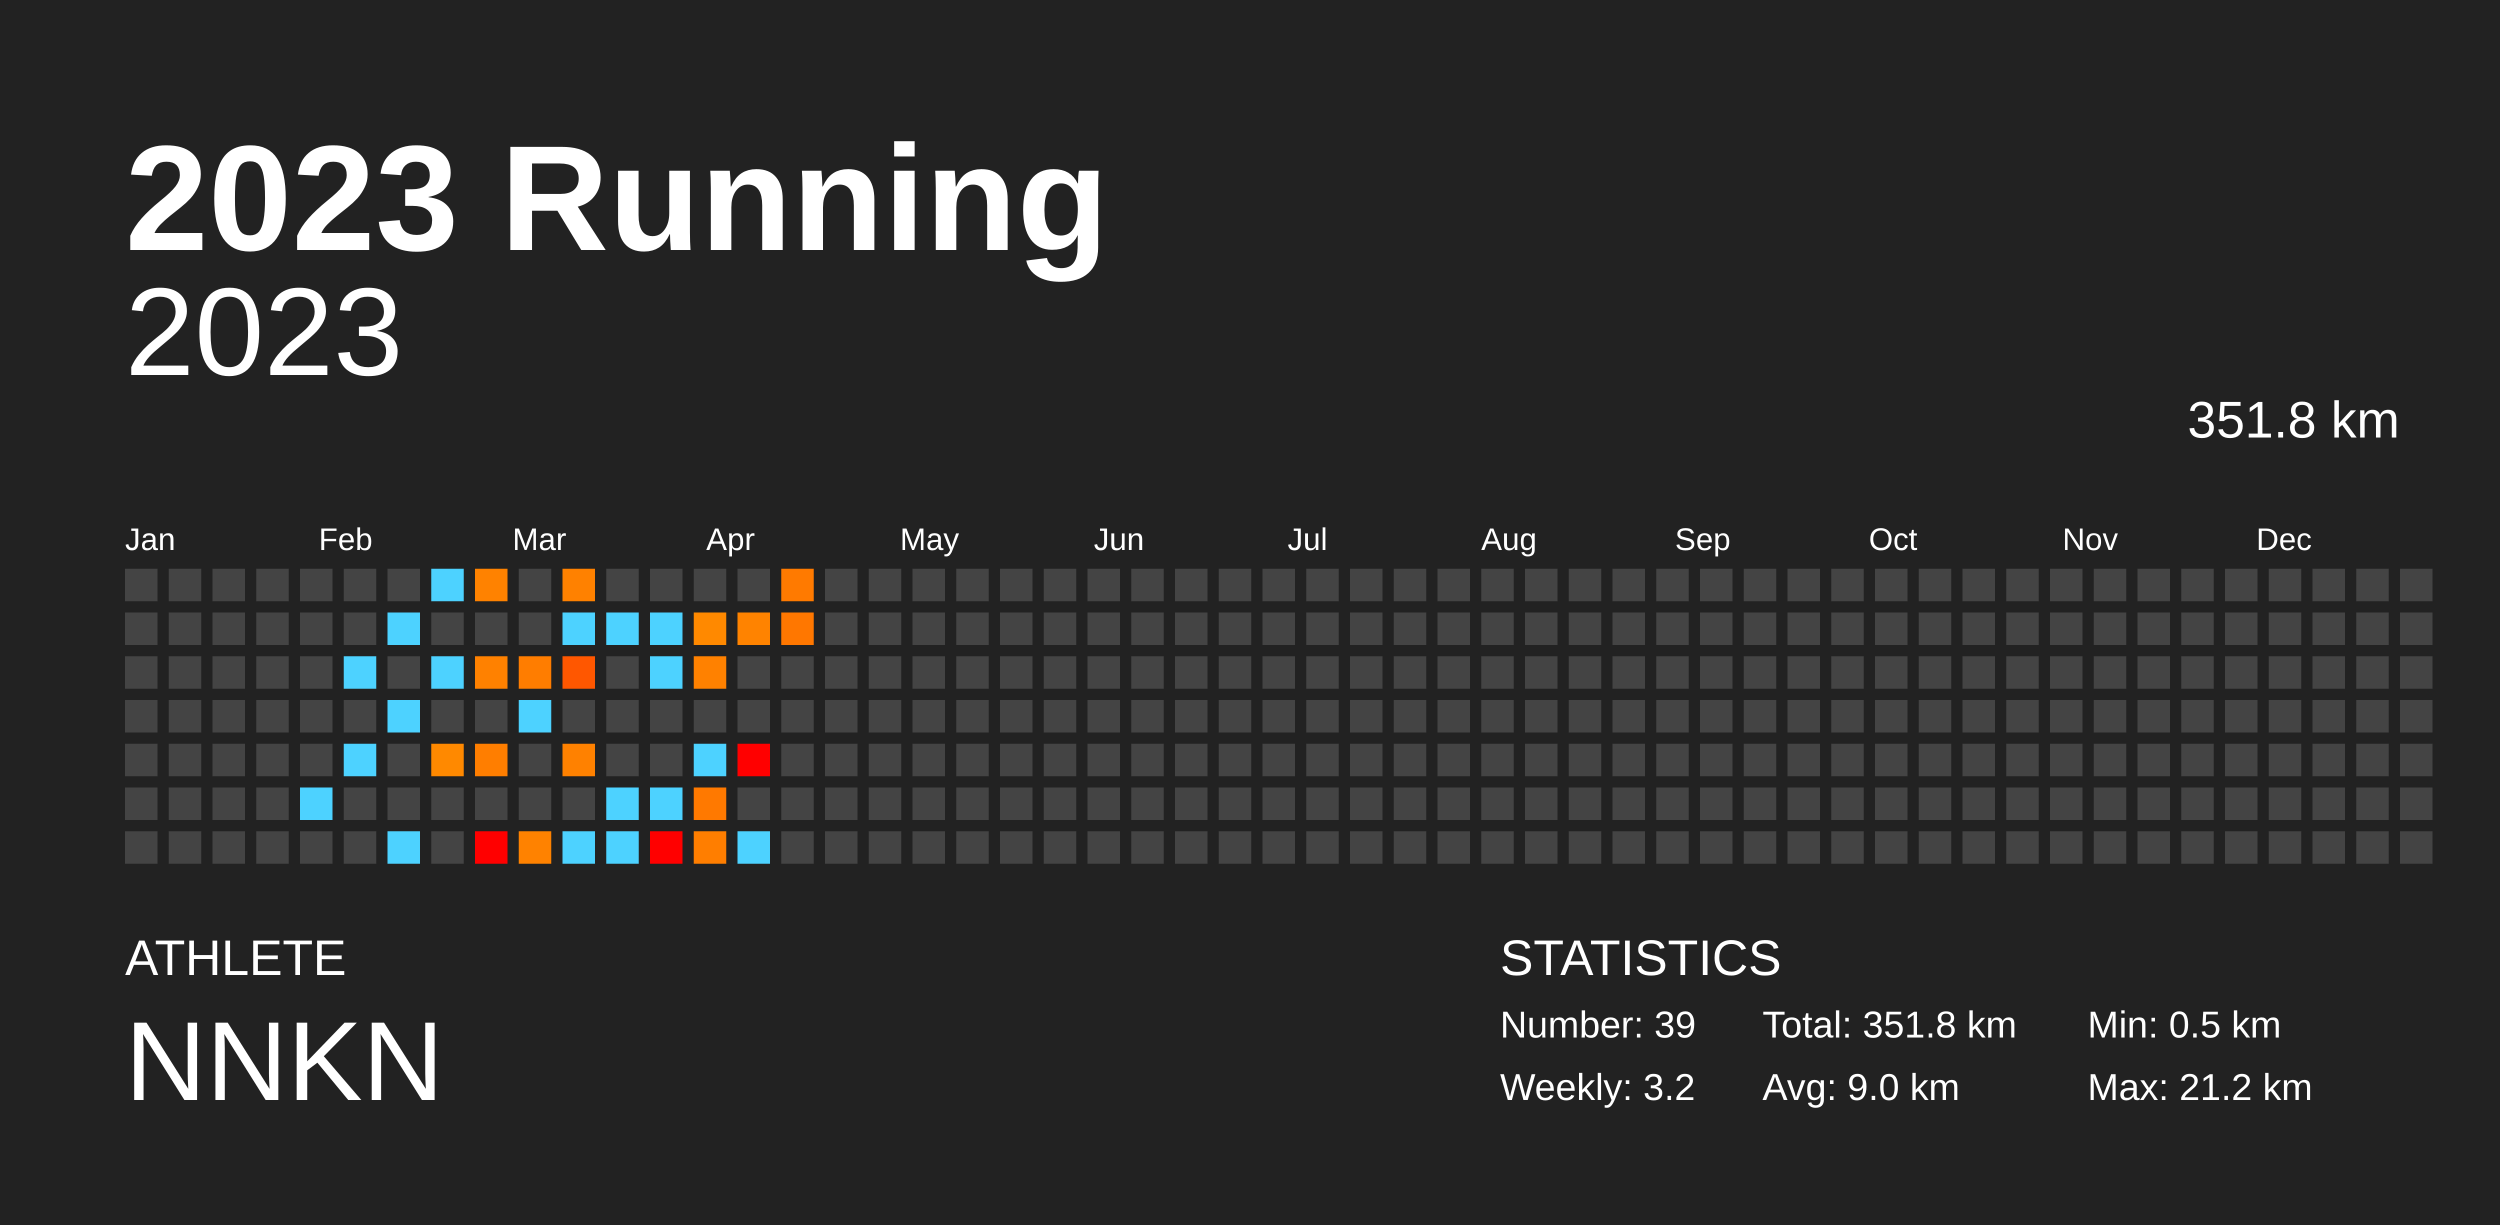
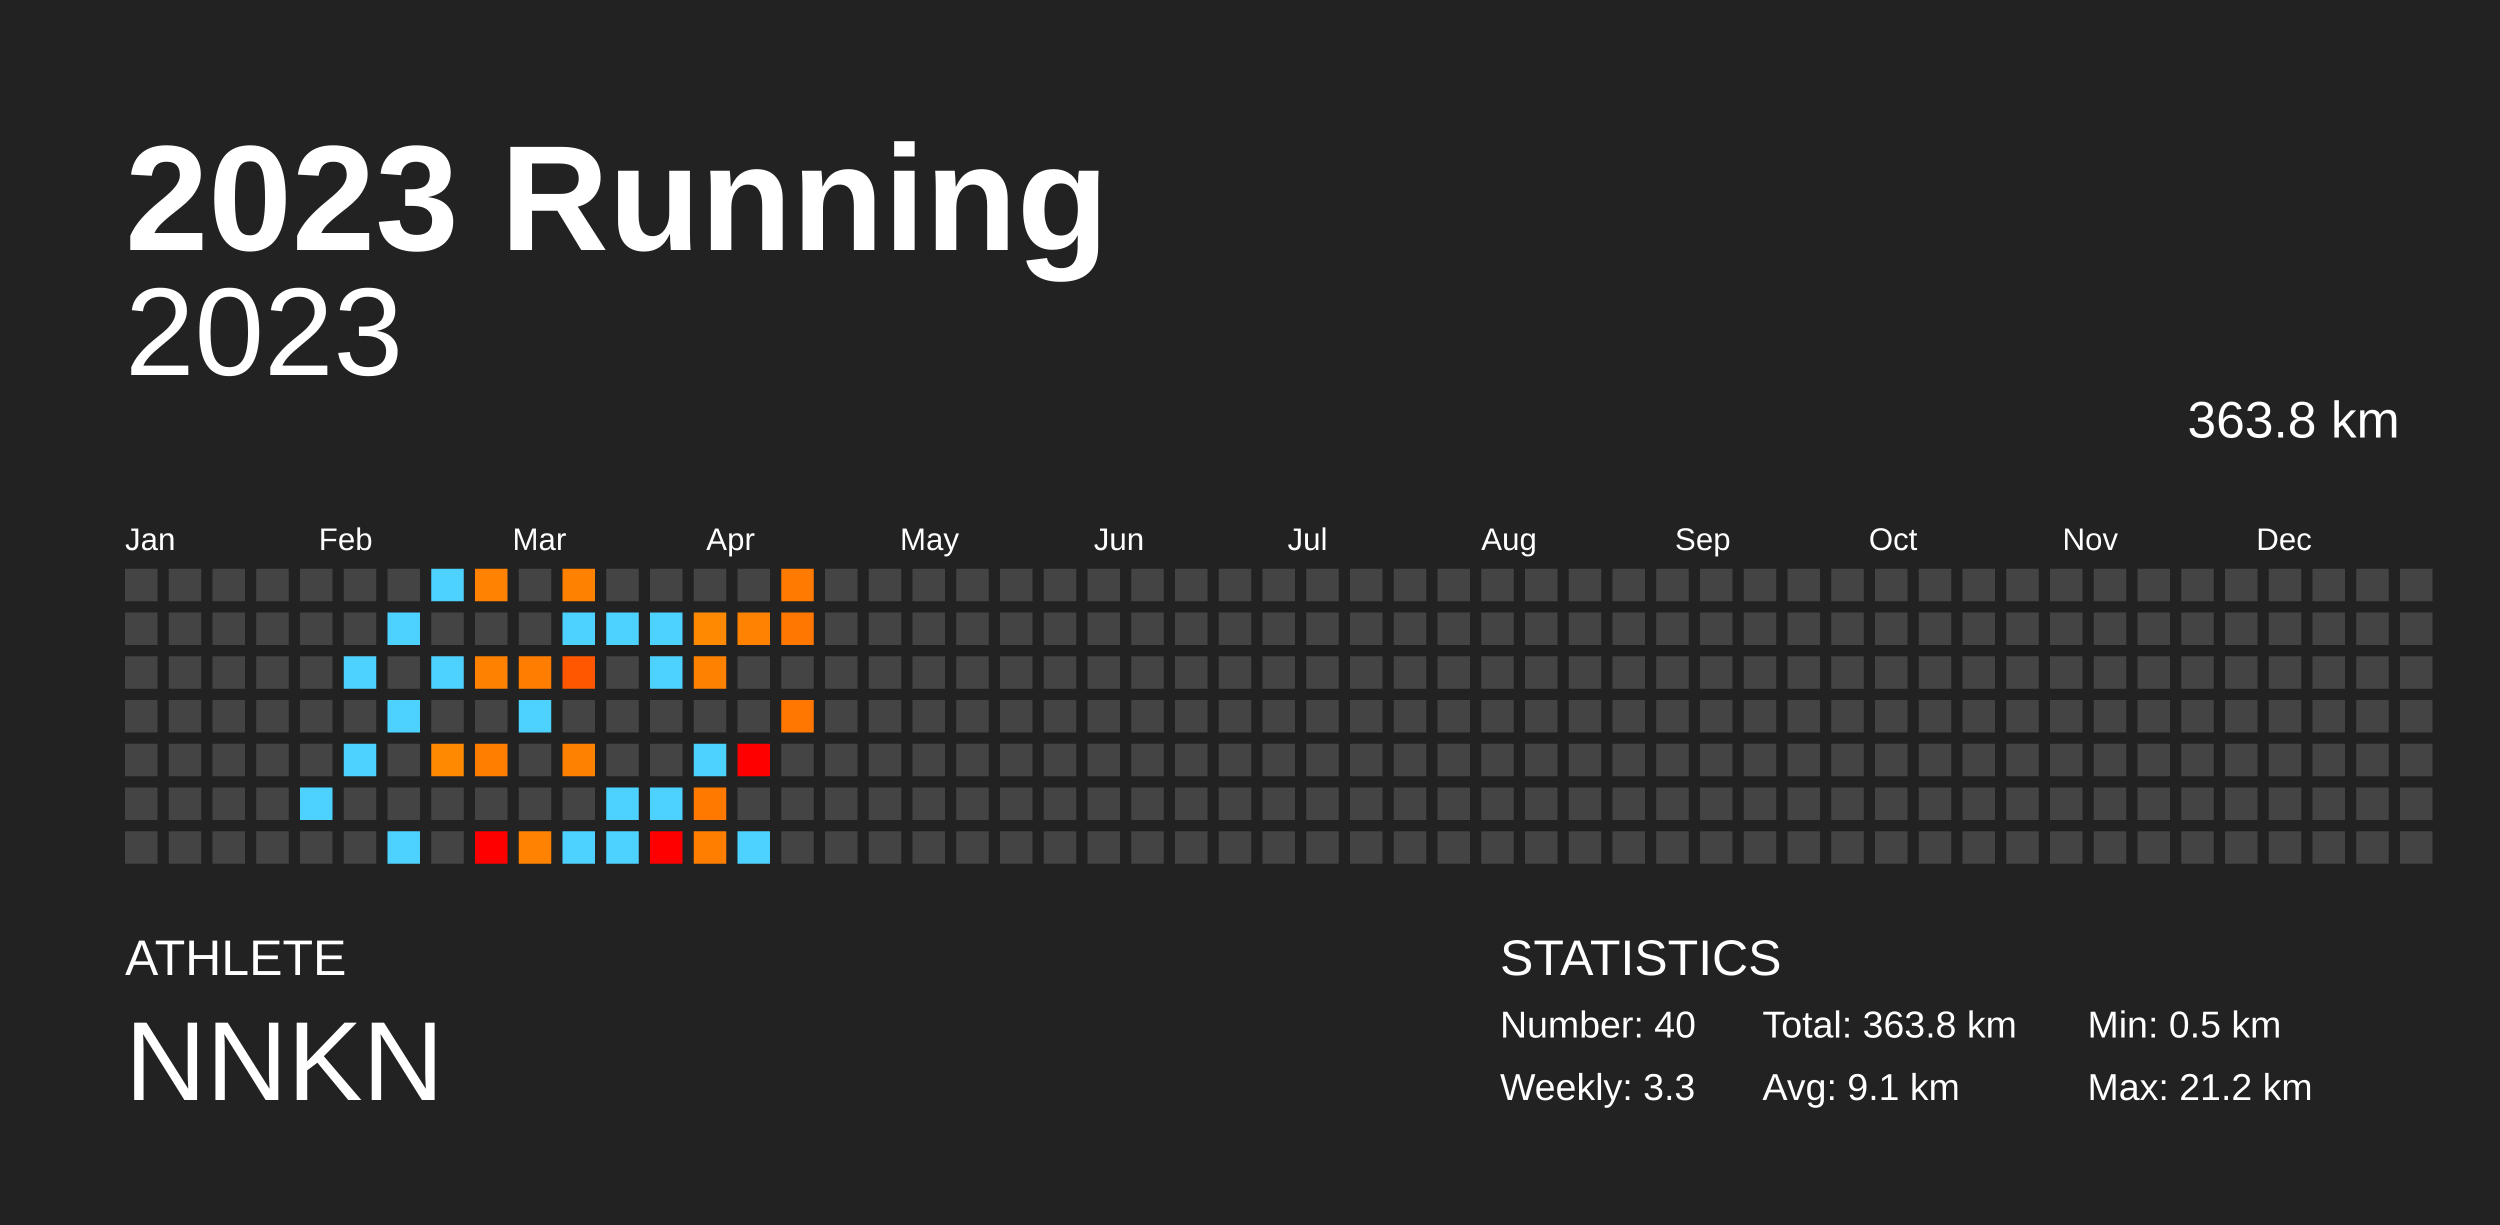
<svg xmlns="http://www.w3.org/2000/svg" baseProfile="full" height="98mm" version="1.1" viewBox="0,0,200,98" width="200mm">
  <defs />
  <rect fill="#222222" height="98" width="200" x="0" y="0" />
  <text fill="#FFFFFF" style="font-size:12px; font-family:Arial; font-weight:bold;" x="10" y="20">2023 Running</text>
  <text fill="#FFFFFF" style="font-size:4px; font-family:Arial" x="10" y="78">ATHLETE</text>
  <text fill="#FFFFFF" style="font-size:9px; font-family:Arial" x="10" y="88">NNKN</text>
  <text fill="#FFFFFF" style="font-size:4px; font-family:Arial" x="120" y="78">STATISTICS</text>
-   <text fill="#FFFFFF" style="font-size:3px; font-family:Arial" x="120" y="83">Number: 39</text>
-   <text fill="#FFFFFF" style="font-size:3px; font-family:Arial" x="120" y="88">Weekly: 3.2</text>
-   <text fill="#FFFFFF" style="font-size:3px; font-family:Arial" x="141" y="83">Total: 351.8 km</text>
-   <text fill="#FFFFFF" style="font-size:3px; font-family:Arial" x="141" y="88">Avg: 9.0 km</text>
+   <text fill="#FFFFFF" style="font-size:3px; font-family:Arial" x="120" y="83">Number: 40</text>
+   <text fill="#FFFFFF" style="font-size:3px; font-family:Arial" x="120" y="88">Weekly: 3.3</text>
+   <text fill="#FFFFFF" style="font-size:3px; font-family:Arial" x="141" y="83">Total: 363.8 km</text>
+   <text fill="#FFFFFF" style="font-size:3px; font-family:Arial" x="141" y="88">Avg: 9.1 km</text>
  <text fill="#FFFFFF" style="font-size:3px; font-family:Arial" x="167" y="83">Min: 0.5 km</text>
  <text fill="#FFFFFF" style="font-size:3px; font-family:Arial" x="167" y="88">Max: 21.2 km</text>
  <text alignment-baseline="hanging" fill="#FFFFFF" style="font-size:10.0px; font-family:Arial;" x="10" y="30">2023</text>
-   <text alignment-baseline="hanging" fill="#FFFFFF" style="font-size:4.125px; font-family:Arial;" x="175" y="35">351.8 km</text>
+   <text alignment-baseline="hanging" fill="#FFFFFF" style="font-size:4.125px; font-family:Arial;" x="175" y="35">363.8 km</text>
  <text fill="#FFFFFF" style="font-size:2.5px; font-family:Arial" x="10.0" y="44">Jan</text>
  <text fill="#FFFFFF" style="font-size:2.5px; font-family:Arial" x="25.5" y="44">Feb</text>
  <text fill="#FFFFFF" style="font-size:2.5px; font-family:Arial" x="41.0" y="44">Mar</text>
  <text fill="#FFFFFF" style="font-size:2.5px; font-family:Arial" x="56.5" y="44">Apr</text>
  <text fill="#FFFFFF" style="font-size:2.5px; font-family:Arial" x="72.0" y="44">May</text>
  <text fill="#FFFFFF" style="font-size:2.5px; font-family:Arial" x="87.5" y="44">Jun</text>
  <text fill="#FFFFFF" style="font-size:2.5px; font-family:Arial" x="103.0" y="44">Jul</text>
  <text fill="#FFFFFF" style="font-size:2.5px; font-family:Arial" x="118.5" y="44">Aug</text>
  <text fill="#FFFFFF" style="font-size:2.5px; font-family:Arial" x="134.0" y="44">Sep</text>
  <text fill="#FFFFFF" style="font-size:2.5px; font-family:Arial" x="149.5" y="44">Oct</text>
  <text fill="#FFFFFF" style="font-size:2.5px; font-family:Arial" x="165.0" y="44">Nov</text>
  <text fill="#FFFFFF" style="font-size:2.5px; font-family:Arial" x="180.5" y="44">Dec</text>
  <rect fill="#444444" height="2.6" width="2.6" x="10.0" y="45.5" />
  <rect fill="#444444" height="2.6" width="2.6" x="10.0" y="49.0" />
  <rect fill="#444444" height="2.6" width="2.6" x="10.0" y="52.5" />
  <rect fill="#444444" height="2.6" width="2.6" x="10.0" y="56.0" />
  <rect fill="#444444" height="2.6" width="2.6" x="10.0" y="59.5" />
  <rect fill="#444444" height="2.6" width="2.6" x="10.0" y="63.0" />
  <rect fill="#444444" height="2.6" width="2.6" x="10.0" y="66.5" />
  <rect fill="#444444" height="2.6" width="2.6" x="13.5" y="45.5" />
  <rect fill="#444444" height="2.6" width="2.6" x="13.5" y="49.0" />
  <rect fill="#444444" height="2.6" width="2.6" x="13.5" y="52.5" />
  <rect fill="#444444" height="2.6" width="2.6" x="13.5" y="56.0" />
  <rect fill="#444444" height="2.6" width="2.6" x="13.5" y="59.5" />
  <rect fill="#444444" height="2.6" width="2.6" x="13.5" y="63.0" />
  <rect fill="#444444" height="2.6" width="2.6" x="13.5" y="66.5" />
  <rect fill="#444444" height="2.6" width="2.6" x="17.0" y="45.5" />
  <rect fill="#444444" height="2.6" width="2.6" x="17.0" y="49.0" />
  <rect fill="#444444" height="2.6" width="2.6" x="17.0" y="52.5" />
  <rect fill="#444444" height="2.6" width="2.6" x="17.0" y="56.0" />
  <rect fill="#444444" height="2.6" width="2.6" x="17.0" y="59.5" />
  <rect fill="#444444" height="2.6" width="2.6" x="17.0" y="63.0" />
  <rect fill="#444444" height="2.6" width="2.6" x="17.0" y="66.5" />
  <rect fill="#444444" height="2.6" width="2.6" x="20.5" y="45.5" />
  <rect fill="#444444" height="2.6" width="2.6" x="20.5" y="49.0" />
  <rect fill="#444444" height="2.6" width="2.6" x="20.5" y="52.5" />
  <rect fill="#444444" height="2.6" width="2.6" x="20.5" y="56.0" />
  <rect fill="#444444" height="2.6" width="2.6" x="20.5" y="59.5" />
  <rect fill="#444444" height="2.6" width="2.6" x="20.5" y="63.0" />
  <rect fill="#444444" height="2.6" width="2.6" x="20.5" y="66.5" />
  <rect fill="#444444" height="2.6" width="2.6" x="24.0" y="45.5" />
  <rect fill="#444444" height="2.6" width="2.6" x="24.0" y="49.0" />
  <rect fill="#444444" height="2.6" width="2.6" x="24.0" y="52.5" />
  <rect fill="#444444" height="2.6" width="2.6" x="24.0" y="56.0" />
  <rect fill="#444444" height="2.6" width="2.6" x="24.0" y="59.5" />
  <rect fill="#4dd2ff" height="2.6" width="2.6" x="24.0" y="63.0" />
  <rect fill="#444444" height="2.6" width="2.6" x="24.0" y="66.5" />
  <rect fill="#444444" height="2.6" width="2.6" x="27.5" y="45.5" />
  <rect fill="#444444" height="2.6" width="2.6" x="27.5" y="49.0" />
  <rect fill="#4dd2ff" height="2.6" width="2.6" x="27.5" y="52.5" />
  <rect fill="#444444" height="2.6" width="2.6" x="27.5" y="56.0" />
  <rect fill="#4dd2ff" height="2.6" width="2.6" x="27.5" y="59.5" />
  <rect fill="#444444" height="2.6" width="2.6" x="27.5" y="63.0" />
  <rect fill="#444444" height="2.6" width="2.6" x="27.5" y="66.5" />
  <rect fill="#444444" height="2.6" width="2.6" x="31.0" y="45.5" />
  <rect fill="#4dd2ff" height="2.6" width="2.6" x="31.0" y="49.0" />
  <rect fill="#444444" height="2.6" width="2.6" x="31.0" y="52.5" />
  <rect fill="#4dd2ff" height="2.6" width="2.6" x="31.0" y="56.0" />
  <rect fill="#444444" height="2.6" width="2.6" x="31.0" y="59.5" />
  <rect fill="#444444" height="2.6" width="2.6" x="31.0" y="63.0" />
  <rect fill="#4dd2ff" height="2.6" width="2.6" x="31.0" y="66.5" />
  <rect fill="#4dd2ff" height="2.6" width="2.6" x="34.5" y="45.5" />
  <rect fill="#444444" height="2.6" width="2.6" x="34.5" y="49.0" />
  <rect fill="#4dd2ff" height="2.6" width="2.6" x="34.5" y="52.5" />
  <rect fill="#444444" height="2.6" width="2.6" x="34.5" y="56.0" />
  <rect fill="#ff8900" height="2.6" width="2.6" x="34.5" y="59.5" />
  <rect fill="#444444" height="2.6" width="2.6" x="34.5" y="63.0" />
  <rect fill="#444444" height="2.6" width="2.6" x="34.5" y="66.5" />
  <rect fill="#ff8200" height="2.6" width="2.6" x="38.0" y="45.5" />
  <rect fill="#444444" height="2.6" width="2.6" x="38.0" y="49.0" />
  <rect fill="#ff8100" height="2.6" width="2.6" x="38.0" y="52.5" />
  <rect fill="#444444" height="2.6" width="2.6" x="38.0" y="56.0" />
  <rect fill="#ff7e00" height="2.6" width="2.6" x="38.0" y="59.5" />
  <rect fill="#444444" height="2.6" width="2.6" x="38.0" y="63.0" />
  <rect fill="red" height="2.6" width="2.6" x="38.0" y="66.5" />
  <rect fill="#444444" height="2.6" width="2.6" x="41.5" y="45.5" />
  <rect fill="#444444" height="2.6" width="2.6" x="41.5" y="49.0" />
  <rect fill="#ff7d00" height="2.6" width="2.6" x="41.5" y="52.5" />
  <rect fill="#4dd2ff" height="2.6" width="2.6" x="41.5" y="56.0" />
  <rect fill="#444444" height="2.6" width="2.6" x="41.5" y="59.5" />
  <rect fill="#444444" height="2.6" width="2.6" x="41.5" y="63.0" />
  <rect fill="#ff8200" height="2.6" width="2.6" x="41.5" y="66.5" />
  <rect fill="#ff8100" height="2.6" width="2.6" x="45.0" y="45.5" />
  <rect fill="#4dd2ff" height="2.6" width="2.6" x="45.0" y="49.0" />
  <rect fill="#ff5700" height="2.6" width="2.6" x="45.0" y="52.5" />
  <rect fill="#444444" height="2.6" width="2.6" x="45.0" y="56.0" />
  <rect fill="#ff8100" height="2.6" width="2.6" x="45.0" y="59.5" />
  <rect fill="#444444" height="2.6" width="2.6" x="45.0" y="63.0" />
  <rect fill="#4dd2ff" height="2.6" width="2.6" x="45.0" y="66.5" />
  <rect fill="#444444" height="2.6" width="2.6" x="48.5" y="45.5" />
  <rect fill="#4dd2ff" height="2.6" width="2.6" x="48.5" y="49.0" />
  <rect fill="#444444" height="2.6" width="2.6" x="48.5" y="52.5" />
  <rect fill="#444444" height="2.6" width="2.6" x="48.5" y="56.0" />
  <rect fill="#444444" height="2.6" width="2.6" x="48.5" y="59.5" />
  <rect fill="#4dd2ff" height="2.6" width="2.6" x="48.5" y="63.0" />
  <rect fill="#4dd2ff" height="2.6" width="2.6" x="48.5" y="66.5" />
  <rect fill="#444444" height="2.6" width="2.6" x="52.0" y="45.5" />
  <rect fill="#4dd2ff" height="2.6" width="2.6" x="52.0" y="49.0" />
  <rect fill="#4dd2ff" height="2.6" width="2.6" x="52.0" y="52.5" />
  <rect fill="#444444" height="2.6" width="2.6" x="52.0" y="56.0" />
  <rect fill="#444444" height="2.6" width="2.6" x="52.0" y="59.5" />
  <rect fill="#4dd2ff" height="2.6" width="2.6" x="52.0" y="63.0" />
  <rect fill="red" height="2.6" width="2.6" x="52.0" y="66.5" />
  <rect fill="#444444" height="2.6" width="2.6" x="55.5" y="45.5" />
  <rect fill="#ff8900" height="2.6" width="2.6" x="55.5" y="49.0" />
  <rect fill="#ff8100" height="2.6" width="2.6" x="55.5" y="52.5" />
  <rect fill="#444444" height="2.6" width="2.6" x="55.5" y="56.0" />
  <rect fill="#4dd2ff" height="2.6" width="2.6" x="55.5" y="59.5" />
  <rect fill="#ff7900" height="2.6" width="2.6" x="55.5" y="63.0" />
  <rect fill="#ff7e00" height="2.6" width="2.6" x="55.5" y="66.5" />
  <rect fill="#444444" height="2.6" width="2.6" x="59.0" y="45.5" />
  <rect fill="#ff8300" height="2.6" width="2.6" x="59.0" y="49.0" />
  <rect fill="#444444" height="2.6" width="2.6" x="59.0" y="52.5" />
  <rect fill="#444444" height="2.6" width="2.6" x="59.0" y="56.0" />
  <rect fill="red" height="2.6" width="2.6" x="59.0" y="59.5" />
  <rect fill="#444444" height="2.6" width="2.6" x="59.0" y="63.0" />
  <rect fill="#4dd2ff" height="2.6" width="2.6" x="59.0" y="66.5" />
  <rect fill="#ff7a00" height="2.6" width="2.6" x="62.5" y="45.5" />
  <rect fill="#ff7700" height="2.6" width="2.6" x="62.5" y="49.0" />
  <rect fill="#444444" height="2.6" width="2.6" x="62.5" y="52.5" />
-   <rect fill="#444444" height="2.6" width="2.6" x="62.5" y="56.0" />
+   <rect fill="#ff7600" height="2.6" width="2.6" x="62.5" y="56.0" />
  <rect fill="#444444" height="2.6" width="2.6" x="62.5" y="59.5" />
  <rect fill="#444444" height="2.6" width="2.6" x="62.5" y="63.0" />
  <rect fill="#444444" height="2.6" width="2.6" x="62.5" y="66.5" />
  <rect fill="#444444" height="2.6" width="2.6" x="66.0" y="45.5" />
  <rect fill="#444444" height="2.6" width="2.6" x="66.0" y="49.0" />
  <rect fill="#444444" height="2.6" width="2.6" x="66.0" y="52.5" />
  <rect fill="#444444" height="2.6" width="2.6" x="66.0" y="56.0" />
  <rect fill="#444444" height="2.6" width="2.6" x="66.0" y="59.5" />
  <rect fill="#444444" height="2.6" width="2.6" x="66.0" y="63.0" />
  <rect fill="#444444" height="2.6" width="2.6" x="66.0" y="66.5" />
  <rect fill="#444444" height="2.6" width="2.6" x="69.5" y="45.5" />
  <rect fill="#444444" height="2.6" width="2.6" x="69.5" y="49.0" />
  <rect fill="#444444" height="2.6" width="2.6" x="69.5" y="52.5" />
  <rect fill="#444444" height="2.6" width="2.6" x="69.5" y="56.0" />
  <rect fill="#444444" height="2.6" width="2.6" x="69.5" y="59.5" />
  <rect fill="#444444" height="2.6" width="2.6" x="69.5" y="63.0" />
  <rect fill="#444444" height="2.6" width="2.6" x="69.5" y="66.5" />
  <rect fill="#444444" height="2.6" width="2.6" x="73.0" y="45.5" />
  <rect fill="#444444" height="2.6" width="2.6" x="73.0" y="49.0" />
  <rect fill="#444444" height="2.6" width="2.6" x="73.0" y="52.5" />
  <rect fill="#444444" height="2.6" width="2.6" x="73.0" y="56.0" />
  <rect fill="#444444" height="2.6" width="2.6" x="73.0" y="59.5" />
  <rect fill="#444444" height="2.6" width="2.6" x="73.0" y="63.0" />
  <rect fill="#444444" height="2.6" width="2.6" x="73.0" y="66.5" />
  <rect fill="#444444" height="2.6" width="2.6" x="76.5" y="45.5" />
  <rect fill="#444444" height="2.6" width="2.6" x="76.5" y="49.0" />
  <rect fill="#444444" height="2.6" width="2.6" x="76.5" y="52.5" />
  <rect fill="#444444" height="2.6" width="2.6" x="76.5" y="56.0" />
  <rect fill="#444444" height="2.6" width="2.6" x="76.5" y="59.5" />
  <rect fill="#444444" height="2.6" width="2.6" x="76.5" y="63.0" />
  <rect fill="#444444" height="2.6" width="2.6" x="76.5" y="66.5" />
  <rect fill="#444444" height="2.6" width="2.6" x="80.0" y="45.5" />
  <rect fill="#444444" height="2.6" width="2.6" x="80.0" y="49.0" />
  <rect fill="#444444" height="2.6" width="2.6" x="80.0" y="52.5" />
  <rect fill="#444444" height="2.6" width="2.6" x="80.0" y="56.0" />
  <rect fill="#444444" height="2.6" width="2.6" x="80.0" y="59.5" />
  <rect fill="#444444" height="2.6" width="2.6" x="80.0" y="63.0" />
  <rect fill="#444444" height="2.6" width="2.6" x="80.0" y="66.5" />
  <rect fill="#444444" height="2.6" width="2.6" x="83.5" y="45.5" />
  <rect fill="#444444" height="2.6" width="2.6" x="83.5" y="49.0" />
  <rect fill="#444444" height="2.6" width="2.6" x="83.5" y="52.5" />
  <rect fill="#444444" height="2.6" width="2.6" x="83.5" y="56.0" />
  <rect fill="#444444" height="2.6" width="2.6" x="83.5" y="59.5" />
  <rect fill="#444444" height="2.6" width="2.6" x="83.5" y="63.0" />
  <rect fill="#444444" height="2.6" width="2.6" x="83.5" y="66.5" />
  <rect fill="#444444" height="2.6" width="2.6" x="87.0" y="45.5" />
  <rect fill="#444444" height="2.6" width="2.6" x="87.0" y="49.0" />
  <rect fill="#444444" height="2.6" width="2.6" x="87.0" y="52.5" />
  <rect fill="#444444" height="2.6" width="2.6" x="87.0" y="56.0" />
  <rect fill="#444444" height="2.6" width="2.6" x="87.0" y="59.5" />
  <rect fill="#444444" height="2.6" width="2.6" x="87.0" y="63.0" />
  <rect fill="#444444" height="2.6" width="2.6" x="87.0" y="66.5" />
  <rect fill="#444444" height="2.6" width="2.6" x="90.5" y="45.5" />
  <rect fill="#444444" height="2.6" width="2.6" x="90.5" y="49.0" />
  <rect fill="#444444" height="2.6" width="2.6" x="90.5" y="52.5" />
  <rect fill="#444444" height="2.6" width="2.6" x="90.5" y="56.0" />
  <rect fill="#444444" height="2.6" width="2.6" x="90.5" y="59.5" />
  <rect fill="#444444" height="2.6" width="2.6" x="90.5" y="63.0" />
  <rect fill="#444444" height="2.6" width="2.6" x="90.5" y="66.5" />
  <rect fill="#444444" height="2.6" width="2.6" x="94.0" y="45.5" />
  <rect fill="#444444" height="2.6" width="2.6" x="94.0" y="49.0" />
  <rect fill="#444444" height="2.6" width="2.6" x="94.0" y="52.5" />
  <rect fill="#444444" height="2.6" width="2.6" x="94.0" y="56.0" />
  <rect fill="#444444" height="2.6" width="2.6" x="94.0" y="59.5" />
  <rect fill="#444444" height="2.6" width="2.6" x="94.0" y="63.0" />
  <rect fill="#444444" height="2.6" width="2.6" x="94.0" y="66.5" />
  <rect fill="#444444" height="2.6" width="2.6" x="97.5" y="45.5" />
  <rect fill="#444444" height="2.6" width="2.6" x="97.5" y="49.0" />
  <rect fill="#444444" height="2.6" width="2.6" x="97.5" y="52.5" />
  <rect fill="#444444" height="2.6" width="2.6" x="97.5" y="56.0" />
  <rect fill="#444444" height="2.6" width="2.6" x="97.5" y="59.5" />
  <rect fill="#444444" height="2.6" width="2.6" x="97.5" y="63.0" />
  <rect fill="#444444" height="2.6" width="2.6" x="97.5" y="66.5" />
  <rect fill="#444444" height="2.6" width="2.6" x="101.0" y="45.5" />
  <rect fill="#444444" height="2.6" width="2.6" x="101.0" y="49.0" />
  <rect fill="#444444" height="2.6" width="2.6" x="101.0" y="52.5" />
  <rect fill="#444444" height="2.6" width="2.6" x="101.0" y="56.0" />
  <rect fill="#444444" height="2.6" width="2.6" x="101.0" y="59.5" />
  <rect fill="#444444" height="2.6" width="2.6" x="101.0" y="63.0" />
  <rect fill="#444444" height="2.6" width="2.6" x="101.0" y="66.5" />
  <rect fill="#444444" height="2.6" width="2.6" x="104.5" y="45.5" />
  <rect fill="#444444" height="2.6" width="2.6" x="104.5" y="49.0" />
  <rect fill="#444444" height="2.6" width="2.6" x="104.5" y="52.5" />
  <rect fill="#444444" height="2.6" width="2.6" x="104.5" y="56.0" />
  <rect fill="#444444" height="2.6" width="2.6" x="104.5" y="59.5" />
  <rect fill="#444444" height="2.6" width="2.6" x="104.5" y="63.0" />
  <rect fill="#444444" height="2.6" width="2.6" x="104.5" y="66.5" />
  <rect fill="#444444" height="2.6" width="2.6" x="108.0" y="45.5" />
  <rect fill="#444444" height="2.6" width="2.6" x="108.0" y="49.0" />
  <rect fill="#444444" height="2.6" width="2.6" x="108.0" y="52.5" />
  <rect fill="#444444" height="2.6" width="2.6" x="108.0" y="56.0" />
  <rect fill="#444444" height="2.6" width="2.6" x="108.0" y="59.5" />
  <rect fill="#444444" height="2.6" width="2.6" x="108.0" y="63.0" />
  <rect fill="#444444" height="2.6" width="2.6" x="108.0" y="66.5" />
  <rect fill="#444444" height="2.6" width="2.6" x="111.5" y="45.5" />
  <rect fill="#444444" height="2.6" width="2.6" x="111.5" y="49.0" />
  <rect fill="#444444" height="2.6" width="2.6" x="111.5" y="52.5" />
  <rect fill="#444444" height="2.6" width="2.6" x="111.5" y="56.0" />
  <rect fill="#444444" height="2.6" width="2.6" x="111.5" y="59.5" />
  <rect fill="#444444" height="2.6" width="2.6" x="111.5" y="63.0" />
  <rect fill="#444444" height="2.6" width="2.6" x="111.5" y="66.5" />
  <rect fill="#444444" height="2.6" width="2.6" x="115.0" y="45.5" />
  <rect fill="#444444" height="2.6" width="2.6" x="115.0" y="49.0" />
  <rect fill="#444444" height="2.6" width="2.6" x="115.0" y="52.5" />
  <rect fill="#444444" height="2.6" width="2.6" x="115.0" y="56.0" />
  <rect fill="#444444" height="2.6" width="2.6" x="115.0" y="59.5" />
  <rect fill="#444444" height="2.6" width="2.6" x="115.0" y="63.0" />
  <rect fill="#444444" height="2.6" width="2.6" x="115.0" y="66.5" />
  <rect fill="#444444" height="2.6" width="2.6" x="118.5" y="45.5" />
  <rect fill="#444444" height="2.6" width="2.6" x="118.5" y="49.0" />
  <rect fill="#444444" height="2.6" width="2.6" x="118.5" y="52.5" />
  <rect fill="#444444" height="2.6" width="2.6" x="118.5" y="56.0" />
  <rect fill="#444444" height="2.6" width="2.6" x="118.5" y="59.5" />
  <rect fill="#444444" height="2.6" width="2.6" x="118.5" y="63.0" />
  <rect fill="#444444" height="2.6" width="2.6" x="118.5" y="66.5" />
  <rect fill="#444444" height="2.6" width="2.6" x="122.0" y="45.5" />
  <rect fill="#444444" height="2.6" width="2.6" x="122.0" y="49.0" />
  <rect fill="#444444" height="2.6" width="2.6" x="122.0" y="52.5" />
  <rect fill="#444444" height="2.6" width="2.6" x="122.0" y="56.0" />
  <rect fill="#444444" height="2.6" width="2.6" x="122.0" y="59.5" />
  <rect fill="#444444" height="2.6" width="2.6" x="122.0" y="63.0" />
  <rect fill="#444444" height="2.6" width="2.6" x="122.0" y="66.5" />
  <rect fill="#444444" height="2.6" width="2.6" x="125.5" y="45.5" />
  <rect fill="#444444" height="2.6" width="2.6" x="125.5" y="49.0" />
  <rect fill="#444444" height="2.6" width="2.6" x="125.5" y="52.5" />
  <rect fill="#444444" height="2.6" width="2.6" x="125.5" y="56.0" />
  <rect fill="#444444" height="2.6" width="2.6" x="125.5" y="59.5" />
  <rect fill="#444444" height="2.6" width="2.6" x="125.5" y="63.0" />
  <rect fill="#444444" height="2.6" width="2.6" x="125.5" y="66.5" />
  <rect fill="#444444" height="2.6" width="2.6" x="129.0" y="45.5" />
  <rect fill="#444444" height="2.6" width="2.6" x="129.0" y="49.0" />
  <rect fill="#444444" height="2.6" width="2.6" x="129.0" y="52.5" />
  <rect fill="#444444" height="2.6" width="2.6" x="129.0" y="56.0" />
  <rect fill="#444444" height="2.6" width="2.6" x="129.0" y="59.5" />
  <rect fill="#444444" height="2.6" width="2.6" x="129.0" y="63.0" />
  <rect fill="#444444" height="2.6" width="2.6" x="129.0" y="66.5" />
  <rect fill="#444444" height="2.6" width="2.6" x="132.5" y="45.5" />
  <rect fill="#444444" height="2.6" width="2.6" x="132.5" y="49.0" />
  <rect fill="#444444" height="2.6" width="2.6" x="132.5" y="52.5" />
  <rect fill="#444444" height="2.6" width="2.6" x="132.5" y="56.0" />
  <rect fill="#444444" height="2.6" width="2.6" x="132.5" y="59.5" />
  <rect fill="#444444" height="2.6" width="2.6" x="132.5" y="63.0" />
  <rect fill="#444444" height="2.6" width="2.6" x="132.5" y="66.5" />
  <rect fill="#444444" height="2.6" width="2.6" x="136.0" y="45.5" />
  <rect fill="#444444" height="2.6" width="2.6" x="136.0" y="49.0" />
  <rect fill="#444444" height="2.6" width="2.6" x="136.0" y="52.5" />
  <rect fill="#444444" height="2.6" width="2.6" x="136.0" y="56.0" />
  <rect fill="#444444" height="2.6" width="2.6" x="136.0" y="59.5" />
  <rect fill="#444444" height="2.6" width="2.6" x="136.0" y="63.0" />
  <rect fill="#444444" height="2.6" width="2.6" x="136.0" y="66.5" />
  <rect fill="#444444" height="2.6" width="2.6" x="139.5" y="45.5" />
  <rect fill="#444444" height="2.6" width="2.6" x="139.5" y="49.0" />
  <rect fill="#444444" height="2.6" width="2.6" x="139.5" y="52.5" />
  <rect fill="#444444" height="2.6" width="2.6" x="139.5" y="56.0" />
  <rect fill="#444444" height="2.6" width="2.6" x="139.5" y="59.5" />
  <rect fill="#444444" height="2.6" width="2.6" x="139.5" y="63.0" />
  <rect fill="#444444" height="2.6" width="2.6" x="139.5" y="66.5" />
  <rect fill="#444444" height="2.6" width="2.6" x="143.0" y="45.5" />
  <rect fill="#444444" height="2.6" width="2.6" x="143.0" y="49.0" />
  <rect fill="#444444" height="2.6" width="2.6" x="143.0" y="52.5" />
  <rect fill="#444444" height="2.6" width="2.6" x="143.0" y="56.0" />
  <rect fill="#444444" height="2.6" width="2.6" x="143.0" y="59.5" />
  <rect fill="#444444" height="2.6" width="2.6" x="143.0" y="63.0" />
  <rect fill="#444444" height="2.6" width="2.6" x="143.0" y="66.5" />
  <rect fill="#444444" height="2.6" width="2.6" x="146.5" y="45.5" />
  <rect fill="#444444" height="2.6" width="2.6" x="146.5" y="49.0" />
  <rect fill="#444444" height="2.6" width="2.6" x="146.5" y="52.5" />
  <rect fill="#444444" height="2.6" width="2.6" x="146.5" y="56.0" />
  <rect fill="#444444" height="2.6" width="2.6" x="146.5" y="59.5" />
  <rect fill="#444444" height="2.6" width="2.6" x="146.5" y="63.0" />
  <rect fill="#444444" height="2.6" width="2.6" x="146.5" y="66.5" />
  <rect fill="#444444" height="2.6" width="2.6" x="150.0" y="45.5" />
  <rect fill="#444444" height="2.6" width="2.6" x="150.0" y="49.0" />
  <rect fill="#444444" height="2.6" width="2.6" x="150.0" y="52.5" />
  <rect fill="#444444" height="2.6" width="2.6" x="150.0" y="56.0" />
  <rect fill="#444444" height="2.6" width="2.6" x="150.0" y="59.5" />
  <rect fill="#444444" height="2.6" width="2.6" x="150.0" y="63.0" />
  <rect fill="#444444" height="2.6" width="2.6" x="150.0" y="66.5" />
  <rect fill="#444444" height="2.6" width="2.6" x="153.5" y="45.5" />
  <rect fill="#444444" height="2.6" width="2.6" x="153.5" y="49.0" />
  <rect fill="#444444" height="2.6" width="2.6" x="153.5" y="52.5" />
  <rect fill="#444444" height="2.6" width="2.6" x="153.5" y="56.0" />
  <rect fill="#444444" height="2.6" width="2.6" x="153.5" y="59.5" />
  <rect fill="#444444" height="2.6" width="2.6" x="153.5" y="63.0" />
  <rect fill="#444444" height="2.6" width="2.6" x="153.5" y="66.5" />
  <rect fill="#444444" height="2.6" width="2.6" x="157.0" y="45.5" />
  <rect fill="#444444" height="2.6" width="2.6" x="157.0" y="49.0" />
  <rect fill="#444444" height="2.6" width="2.6" x="157.0" y="52.5" />
  <rect fill="#444444" height="2.6" width="2.6" x="157.0" y="56.0" />
  <rect fill="#444444" height="2.6" width="2.6" x="157.0" y="59.5" />
  <rect fill="#444444" height="2.6" width="2.6" x="157.0" y="63.0" />
  <rect fill="#444444" height="2.6" width="2.6" x="157.0" y="66.5" />
  <rect fill="#444444" height="2.6" width="2.6" x="160.5" y="45.5" />
  <rect fill="#444444" height="2.6" width="2.6" x="160.5" y="49.0" />
  <rect fill="#444444" height="2.6" width="2.6" x="160.5" y="52.5" />
  <rect fill="#444444" height="2.6" width="2.6" x="160.5" y="56.0" />
  <rect fill="#444444" height="2.6" width="2.6" x="160.5" y="59.5" />
  <rect fill="#444444" height="2.6" width="2.6" x="160.5" y="63.0" />
  <rect fill="#444444" height="2.6" width="2.6" x="160.5" y="66.5" />
  <rect fill="#444444" height="2.6" width="2.6" x="164.0" y="45.5" />
  <rect fill="#444444" height="2.6" width="2.6" x="164.0" y="49.0" />
  <rect fill="#444444" height="2.6" width="2.6" x="164.0" y="52.5" />
  <rect fill="#444444" height="2.6" width="2.6" x="164.0" y="56.0" />
  <rect fill="#444444" height="2.6" width="2.6" x="164.0" y="59.5" />
  <rect fill="#444444" height="2.6" width="2.6" x="164.0" y="63.0" />
  <rect fill="#444444" height="2.6" width="2.6" x="164.0" y="66.5" />
  <rect fill="#444444" height="2.6" width="2.6" x="167.5" y="45.5" />
  <rect fill="#444444" height="2.6" width="2.6" x="167.5" y="49.0" />
  <rect fill="#444444" height="2.6" width="2.6" x="167.5" y="52.5" />
  <rect fill="#444444" height="2.6" width="2.6" x="167.5" y="56.0" />
  <rect fill="#444444" height="2.6" width="2.6" x="167.5" y="59.5" />
  <rect fill="#444444" height="2.6" width="2.6" x="167.5" y="63.0" />
  <rect fill="#444444" height="2.6" width="2.6" x="167.5" y="66.5" />
  <rect fill="#444444" height="2.6" width="2.6" x="171.0" y="45.5" />
  <rect fill="#444444" height="2.6" width="2.6" x="171.0" y="49.0" />
  <rect fill="#444444" height="2.6" width="2.6" x="171.0" y="52.5" />
  <rect fill="#444444" height="2.6" width="2.6" x="171.0" y="56.0" />
  <rect fill="#444444" height="2.6" width="2.6" x="171.0" y="59.5" />
  <rect fill="#444444" height="2.6" width="2.6" x="171.0" y="63.0" />
  <rect fill="#444444" height="2.6" width="2.6" x="171.0" y="66.5" />
  <rect fill="#444444" height="2.6" width="2.6" x="174.5" y="45.5" />
  <rect fill="#444444" height="2.6" width="2.6" x="174.5" y="49.0" />
  <rect fill="#444444" height="2.6" width="2.6" x="174.5" y="52.5" />
  <rect fill="#444444" height="2.6" width="2.6" x="174.5" y="56.0" />
  <rect fill="#444444" height="2.6" width="2.6" x="174.5" y="59.5" />
  <rect fill="#444444" height="2.6" width="2.6" x="174.5" y="63.0" />
  <rect fill="#444444" height="2.6" width="2.6" x="174.5" y="66.5" />
  <rect fill="#444444" height="2.6" width="2.6" x="178.0" y="45.5" />
  <rect fill="#444444" height="2.6" width="2.6" x="178.0" y="49.0" />
  <rect fill="#444444" height="2.6" width="2.6" x="178.0" y="52.5" />
  <rect fill="#444444" height="2.6" width="2.6" x="178.0" y="56.0" />
  <rect fill="#444444" height="2.6" width="2.6" x="178.0" y="59.5" />
  <rect fill="#444444" height="2.6" width="2.6" x="178.0" y="63.0" />
  <rect fill="#444444" height="2.6" width="2.6" x="178.0" y="66.5" />
  <rect fill="#444444" height="2.6" width="2.6" x="181.5" y="45.5" />
  <rect fill="#444444" height="2.6" width="2.6" x="181.5" y="49.0" />
  <rect fill="#444444" height="2.6" width="2.6" x="181.5" y="52.5" />
  <rect fill="#444444" height="2.6" width="2.6" x="181.5" y="56.0" />
  <rect fill="#444444" height="2.6" width="2.6" x="181.5" y="59.5" />
  <rect fill="#444444" height="2.6" width="2.6" x="181.5" y="63.0" />
  <rect fill="#444444" height="2.6" width="2.6" x="181.5" y="66.5" />
  <rect fill="#444444" height="2.6" width="2.6" x="185.0" y="45.5" />
  <rect fill="#444444" height="2.6" width="2.6" x="185.0" y="49.0" />
  <rect fill="#444444" height="2.6" width="2.6" x="185.0" y="52.5" />
  <rect fill="#444444" height="2.6" width="2.6" x="185.0" y="56.0" />
  <rect fill="#444444" height="2.6" width="2.6" x="185.0" y="59.5" />
  <rect fill="#444444" height="2.6" width="2.6" x="185.0" y="63.0" />
  <rect fill="#444444" height="2.6" width="2.6" x="185.0" y="66.5" />
  <rect fill="#444444" height="2.6" width="2.6" x="188.5" y="45.5" />
  <rect fill="#444444" height="2.6" width="2.6" x="188.5" y="49.0" />
  <rect fill="#444444" height="2.6" width="2.6" x="188.5" y="52.5" />
  <rect fill="#444444" height="2.6" width="2.6" x="188.5" y="56.0" />
  <rect fill="#444444" height="2.6" width="2.6" x="188.5" y="59.5" />
  <rect fill="#444444" height="2.6" width="2.6" x="188.5" y="63.0" />
  <rect fill="#444444" height="2.6" width="2.6" x="188.5" y="66.5" />
  <rect fill="#444444" height="2.6" width="2.6" x="192.0" y="45.5" />
  <rect fill="#444444" height="2.6" width="2.6" x="192.0" y="49.0" />
  <rect fill="#444444" height="2.6" width="2.6" x="192.0" y="52.5" />
  <rect fill="#444444" height="2.6" width="2.6" x="192.0" y="56.0" />
  <rect fill="#444444" height="2.6" width="2.6" x="192.0" y="59.5" />
  <rect fill="#444444" height="2.6" width="2.6" x="192.0" y="63.0" />
  <rect fill="#444444" height="2.6" width="2.6" x="192.0" y="66.5" />
</svg>
